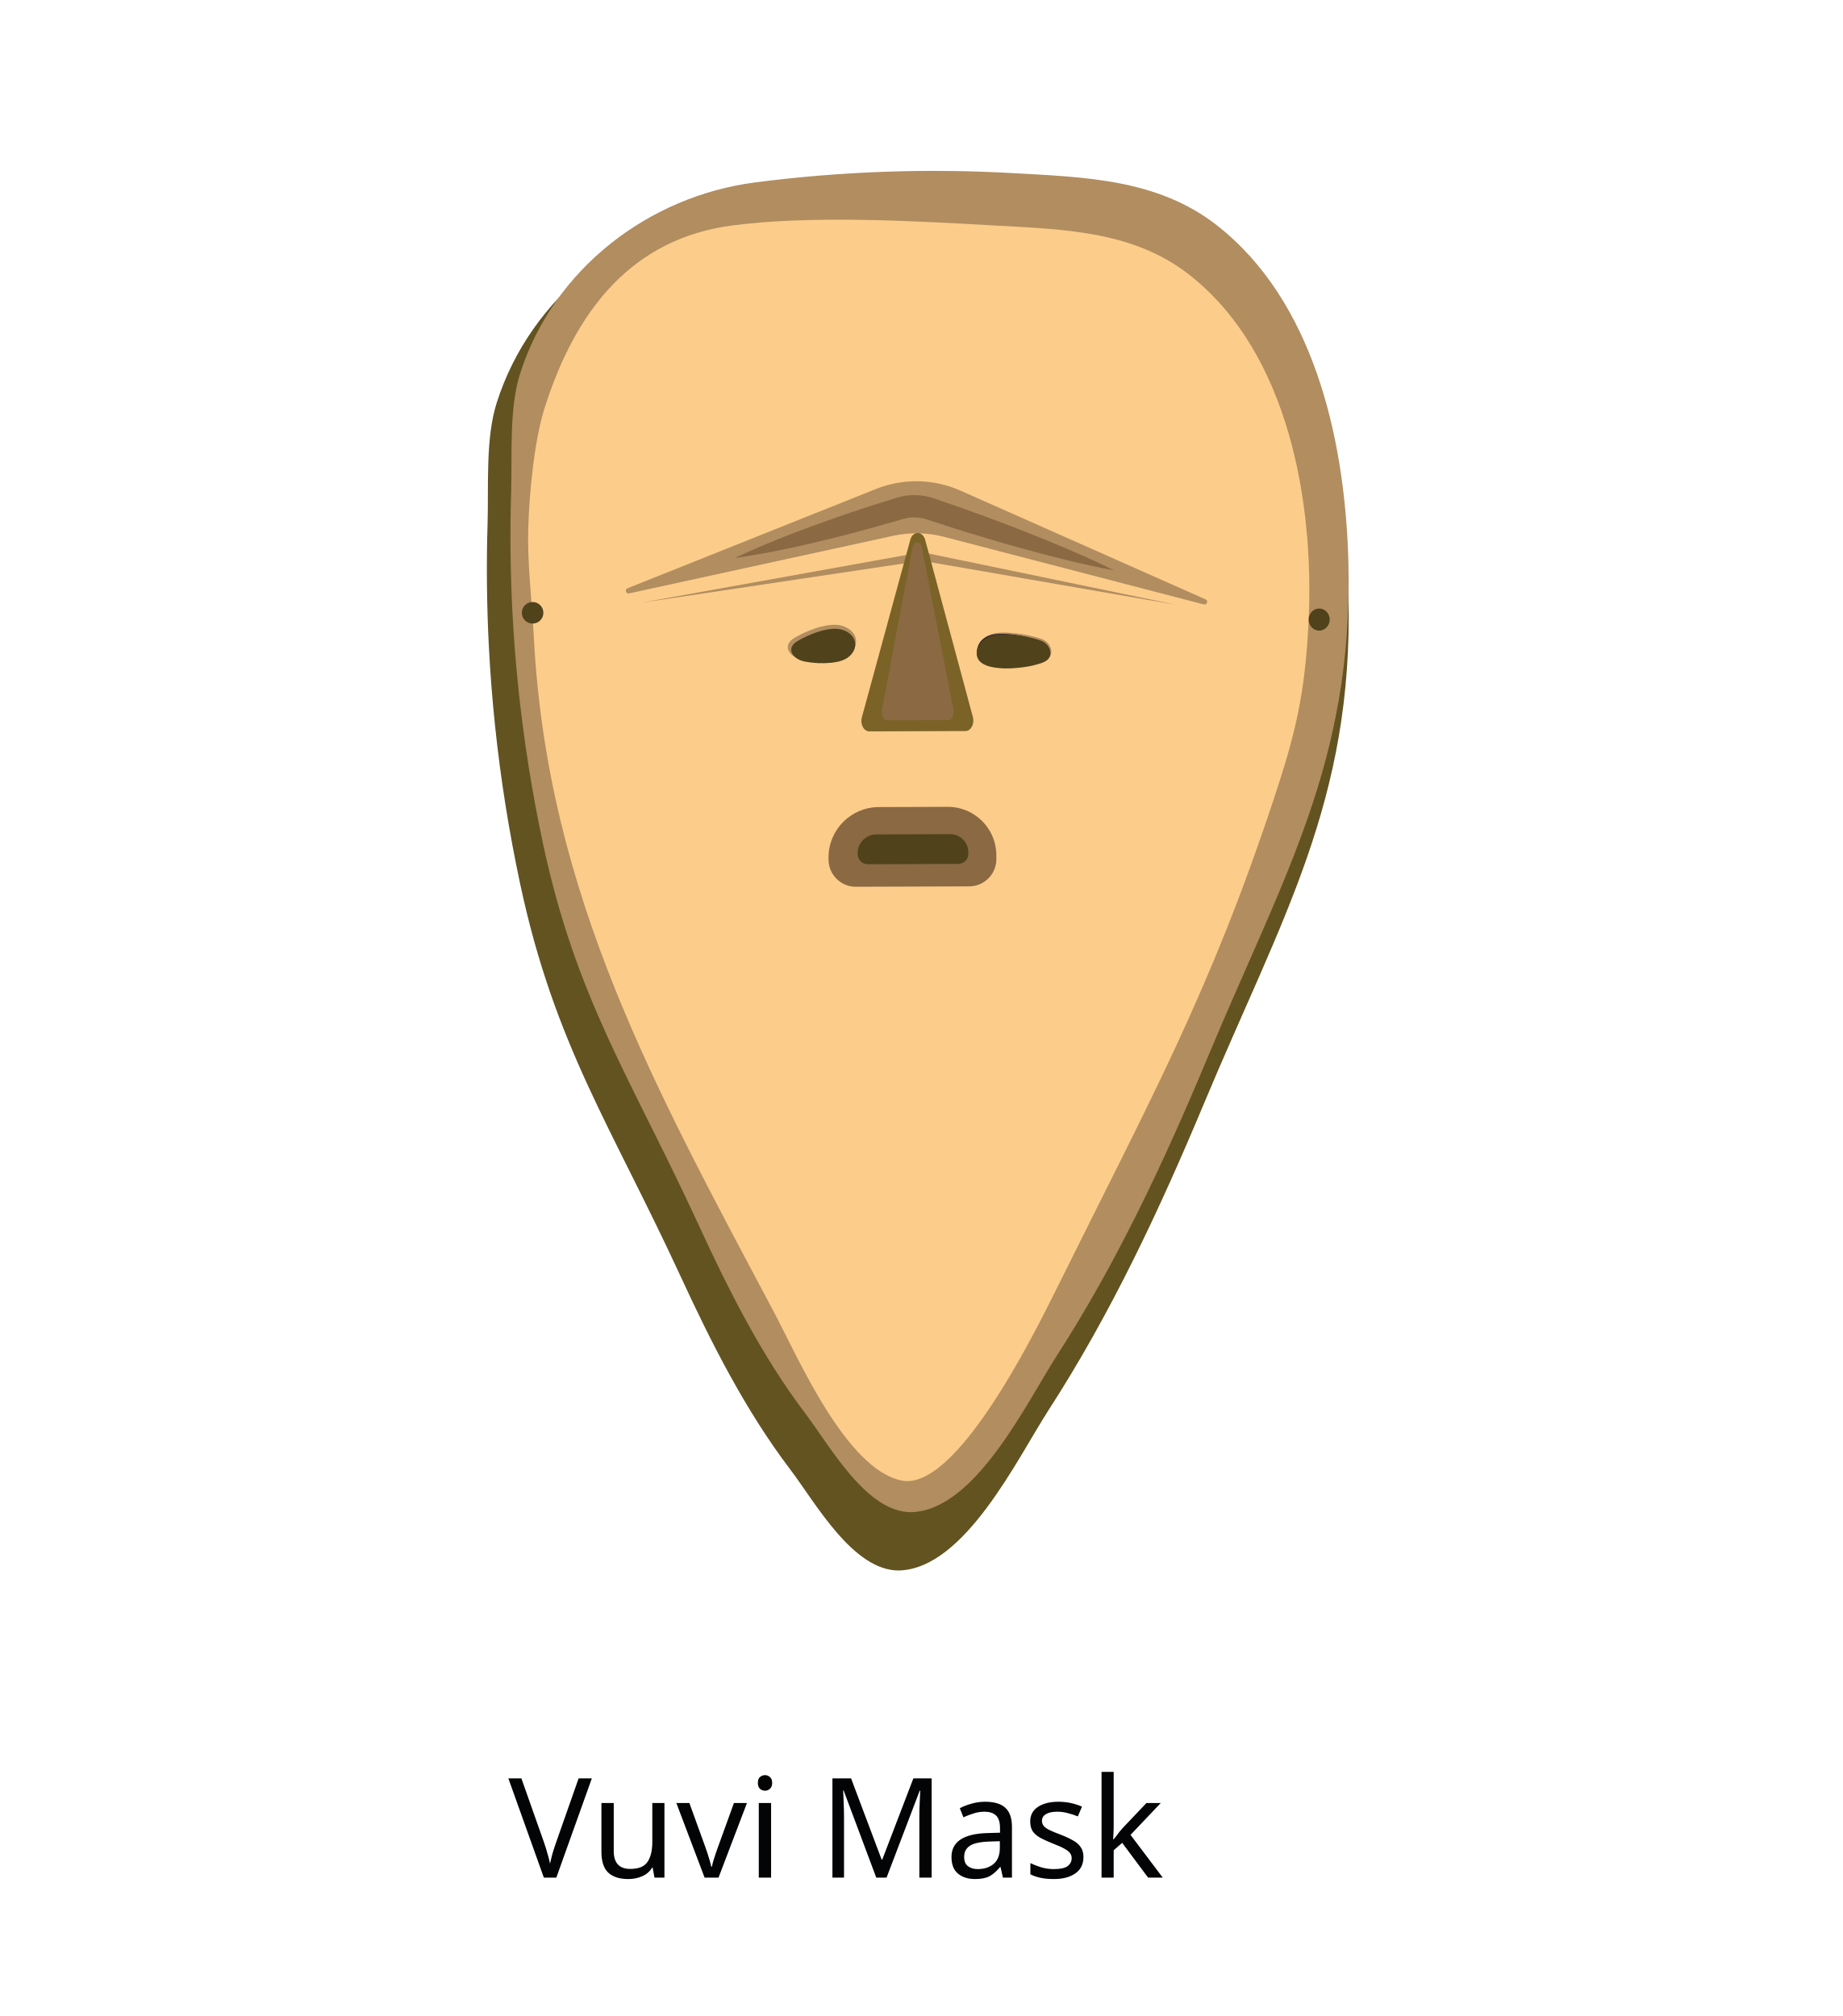
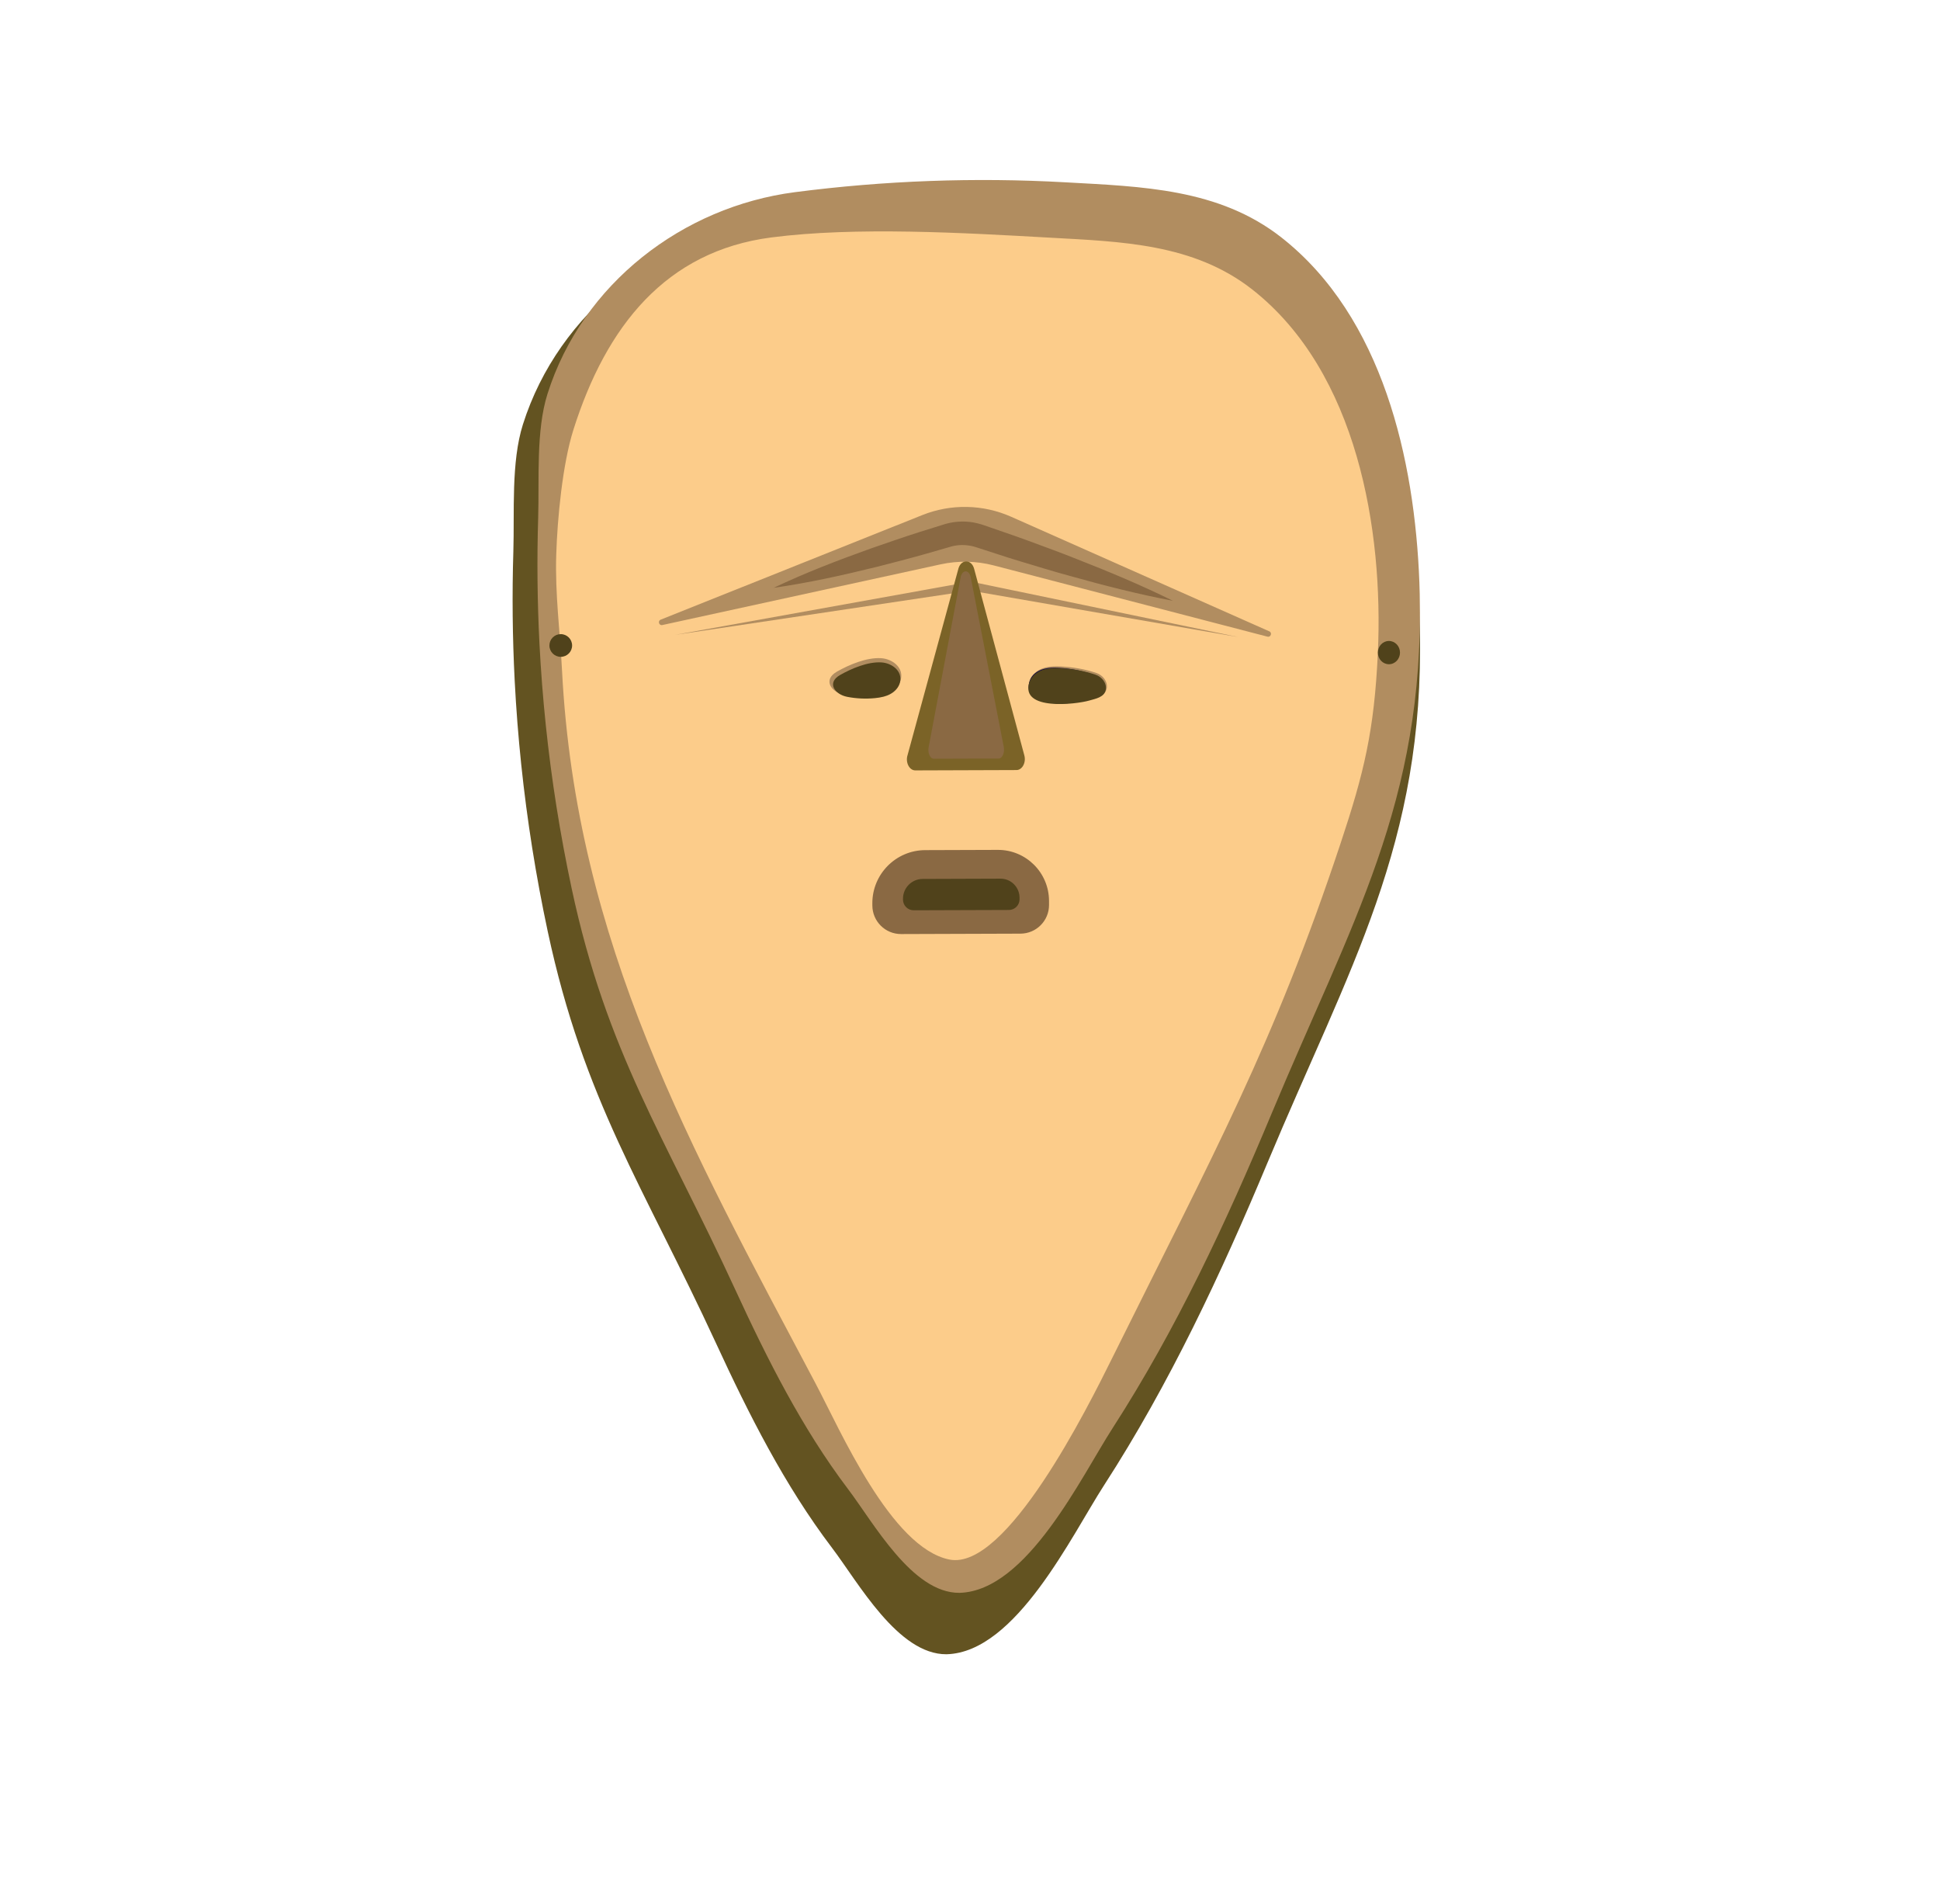
- <svg xmlns="http://www.w3.org/2000/svg" width="100%" height="100%" viewBox="0 0 159 174" version="1.1" xml:space="preserve" style="fill-rule:evenodd;clip-rule:evenodd;stroke-linejoin:round;stroke-miterlimit:2;">
-   <rect id="Vuvi-Mask" x="0" y="0" width="158.4" height="173.28" style="fill:none;" />
-   <g transform="matrix(12,0,0,12,115.2777,162.0557)" />
-   <text x="43.866px" y="162.056px" style="font-family:'VirtuousSlabRegular', 'Virtuous Slab';font-weight:500;font-size:12px;fill:#030405;">Vuvi Mask</text>
+ <svg xmlns="http://www.w3.org/2000/svg" width="100%" height="100%" viewBox="0 0 159 156" version="1.1" xml:space="preserve" style="fill-rule:evenodd;clip-rule:evenodd;stroke-linejoin:round;stroke-miterlimit:2;">
+   <rect id="Vuvi-Mask" x="0" y="0" width="158.4" height="155.04" style="fill:none;" />
  <path d="M116.339,50.606c-0.389,-10.282 -3.084,-22.286 -11.62,-28.974c-5.267,-4.128 -11.767,-4.281 -18.217,-4.642c-7.605,-0.425 -15.25,-0.146 -22.805,0.832c-9.414,1.22 -17.896,7.664 -20.84,16.957c-0.977,3.086 -0.684,7.179 -0.783,10.395c-0.109,3.532 -0.072,7.069 0.109,10.598c0.236,4.589 0.716,9.165 1.435,13.703c0.364,2.291 0.788,4.572 1.273,6.841c2.966,13.868 7.864,20.9 13.793,33.747c2.68,5.807 5.623,11.65 9.505,16.763c2.156,2.839 5.41,8.754 9.387,8.721c0.007,-0.001 0.013,-0.001 0.019,-0.001c5.684,-0.162 10.245,-9.757 12.896,-13.853c5.36,-8.287 9.591,-17.331 13.389,-26.417c6.692,-16.007 12.887,-26.136 12.488,-43.694c-0.007,-0.325 -0.016,-0.65 -0.029,-0.976" style="fill:#635321;fill-rule:nonzero;" />
  <path d="M50.53,35.076l0.116,34.191l59.239,-0.201l-0.116,-34.191l-59.239,0.201Z" style="fill:#1d113b;" />
  <path d="M90.352,56.503c-0.092,0.644 -0.797,0.768 -1.299,0.922c-1.052,0.322 -5.48,0.881 -4.743,-1.525c0.15,-0.492 0.569,-0.854 1.03,-1.026c0.08,-0.031 0.162,-0.057 0.245,-0.077c0.391,-0.098 0.802,-0.1 1.203,-0.077c0.932,0.054 1.88,0.225 2.764,0.546c0.479,0.174 0.88,0.681 0.8,1.237m-16.755,-0.626c-0.093,0.351 -0.394,0.638 -0.748,0.808c-0.157,0.075 -0.324,0.13 -0.496,0.171c-0.215,0.051 -0.438,0.08 -0.659,0.1c-0.697,0.06 -1.402,0.03 -2.088,-0.088c-0.945,-0.163 -1.578,-0.959 -0.536,-1.493c0.87,-0.445 2.088,-0.911 3.112,-0.858c0.79,0.04 1.62,0.578 1.415,1.36m42.762,-7.217c-0.007,-0.316 -0.017,-0.634 -0.029,-0.951c-0.378,-10.024 -2.999,-21.727 -11.3,-28.246c-5.123,-4.024 -11.444,-4.174 -17.716,-4.525c-7.396,-0.415 -14.831,-0.144 -22.178,0.81c-9.155,1.19 -17.404,7.472 -20.266,16.531c-0.95,3.008 -0.666,6.999 -0.762,10.134c-0.106,3.443 -0.07,6.891 0.106,10.331c0.229,4.473 0.696,8.935 1.395,13.359c0.354,2.233 0.767,4.457 1.238,6.669c2.885,13.519 7.649,20.374 13.414,32.899c2.607,5.661 5.468,11.358 9.244,16.342c2.097,2.768 5.262,8.534 9.129,8.502c0.007,-0.001 0.013,-0.001 0.019,-0.001c5.527,-0.159 9.963,-9.512 12.541,-13.505c5.212,-8.079 9.327,-16.896 13.02,-25.753c6.508,-15.605 12.533,-25.479 12.145,-42.596" style="fill:#b18d60;fill-rule:nonzero;" />
  <path d="M90.711,56.373c-0.096,0.637 -0.835,0.76 -1.36,0.913c-2.442,0.708 -5.609,0.488 -4.963,-1.508c0.158,-0.488 0.597,-0.846 1.079,-1.018c0.084,-0.029 0.17,-0.054 0.257,-0.075c0.408,-0.097 0.838,-0.099 1.258,-0.075c0.975,0.053 1.967,0.221 2.892,0.538c0.502,0.173 0.921,0.674 0.837,1.225m-16.877,-0.699c-0.107,0.45 -0.455,0.817 -0.864,1.034c-0.181,0.097 -0.374,0.167 -0.573,0.219c-0.249,0.066 -0.506,0.103 -0.763,0.127c-0.804,0.078 -1.619,0.04 -2.412,-0.113c-1.093,-0.209 -1.825,-1.23 -0.621,-1.913c1.006,-0.569 2.414,-1.165 3.598,-1.098c0.913,0.051 1.872,0.741 1.635,1.744m39.094,-2.197c0.459,-10.021 -1.668,-22.982 -10.284,-29.75c-4.821,-3.786 -10.769,-3.927 -16.67,-4.257c-6.961,-0.391 -15.855,-0.911 -22.768,-0.013c-8.614,1.119 -13.521,7.245 -16.214,15.769c-0.894,2.831 -1.313,7.292 -1.404,10.242c-0.1,3.24 0.309,6.223 0.474,9.46c1.146,22.354 10.539,39.099 20.783,58.436c2.018,3.808 6.182,13.465 10.969,14.423c4.669,0.934 11.32,-12.433 13.371,-16.572c8.296,-16.733 13.193,-25.572 18.7,-42.149c1.906,-5.737 2.75,-9.19 3.043,-15.589" style="fill:#fccc8a;fill-rule:nonzero;" />
  <path d="M54.15,50.774l21.435,-8.567c2.349,-0.94 4.977,-0.891 7.29,0.136l21.155,9.388c0.259,0.115 0.123,0.506 -0.152,0.435l-22.431,-5.836c-1.427,-0.371 -2.922,-0.401 -4.363,-0.087l-22.799,4.972c-0.277,0.06 -0.398,-0.336 -0.135,-0.441" style="fill:#b18d60;fill-rule:nonzero;" />
  <path d="M75.832,69.658l5.945,-0.02c2.311,-0.008 4.191,1.859 4.199,4.17l0.001,0.337c0.005,1.297 -1.044,2.353 -2.342,2.357l-9.781,0.033c-1.298,0.005 -2.353,-1.043 -2.357,-2.341l-0.001,-0.17c-0.008,-2.403 1.933,-4.358 4.336,-4.366" style="fill:#8a6943;fill-rule:nonzero;" />
  <path d="M75.623,72.018l6.375,-0.022c0.859,-0.003 1.559,0.693 1.562,1.553l0.001,0.135c0.001,0.483 -0.389,0.876 -0.872,0.878l-7.803,0.026c-0.482,0.002 -0.876,-0.388 -0.878,-0.872l0,-0.072c-0.003,-0.895 0.721,-1.623 1.615,-1.626" style="fill:#50421b;fill-rule:nonzero;" />
  <path d="M46.889,52.887c0.002,0.514 -0.413,0.931 -0.927,0.933c-0.513,0.002 -0.932,-0.413 -0.933,-0.927c-0.002,-0.513 0.413,-0.931 0.927,-0.933c0.514,-0.001 0.931,0.413 0.933,0.927" style="fill:#50421b;fill-rule:nonzero;" />
  <path d="M114.742,53.47c0.002,0.526 -0.403,0.955 -0.904,0.956c-0.5,0.002 -0.908,-0.423 -0.91,-0.95c-0.002,-0.526 0.403,-0.955 0.904,-0.956c0.501,-0.002 0.908,0.424 0.91,0.95" style="fill:#50421b;fill-rule:nonzero;" />
  <path d="M79.623,48.387l-24.29,3.632l24.171,-4.352c0.199,-0.037 0.389,0.095 0.425,0.294c0.035,0.198 -0.096,0.389 -0.295,0.424c-0.003,0.001 -0.008,0.002 -0.011,0.002" style="fill:#b18d60;fill-rule:nonzero;" />
  <path d="M79.631,47.668l21.843,4.53l-21.98,-3.812c-0.198,-0.035 -0.332,-0.224 -0.297,-0.423c0.034,-0.198 0.223,-0.331 0.422,-0.297c0.004,0 0.009,0.001 0.012,0.002" style="fill:#b18d60;fill-rule:nonzero;" />
  <path d="M72.416,57.085c-0.233,0.061 -0.475,0.097 -0.715,0.12c-0.753,0.072 -1.517,0.037 -2.26,-0.106c-1.025,-0.197 -1.712,-1.154 -0.583,-1.793c0.943,-0.535 2.263,-1.094 3.372,-1.03c0.856,0.048 1.755,0.694 1.533,1.634c-0.1,0.423 -0.426,0.766 -0.81,0.969c-0.169,0.091 -0.351,0.157 -0.537,0.206" style="fill:#50421b;fill-rule:nonzero;" />
  <path d="M85.688,54.83c0.405,-0.097 0.831,-0.098 1.248,-0.075c0.965,0.052 1.949,0.219 2.865,0.533c0.497,0.17 0.912,0.665 0.83,1.21c-0.096,0.63 -0.828,0.751 -1.348,0.901c-1.09,0.316 -5.681,0.863 -4.918,-1.49c0.156,-0.481 0.591,-0.835 1.069,-1.005c0.083,-0.029 0.168,-0.054 0.254,-0.074" style="fill:#50421b;fill-rule:nonzero;" />
  <path d="M75.018,63.125l8.292,-0.028c0.473,-0.002 0.802,-0.618 0.643,-1.204l-4.116,-15.292c-0.209,-0.771 -1.028,-0.807 -1.274,-0.055l-4.178,15.319c-0.195,0.596 0.139,1.262 0.633,1.26" style="fill:#7b6327;fill-rule:nonzero;" />
  <path d="M76.531,62.17l5.321,-0.018c0.303,-0.001 0.513,-0.5 0.411,-0.975l-2.703,-13.876c-0.135,-0.626 -0.66,-0.655 -0.818,-0.046l-2.617,13.894c-0.126,0.483 0.089,1.022 0.406,1.021" style="fill:#8a6943;fill-rule:nonzero;" />
  <path d="M63.405,48.166c2.609,-1.238 5.281,-2.264 7.973,-3.226c1.349,-0.47 2.699,-0.938 4.06,-1.37l2.073,-0.646c0.837,-0.233 1.738,-0.256 2.585,-0.048c0.455,0.109 0.77,0.246 1.107,0.354l1.011,0.35c0.673,0.237 1.352,0.46 2.02,0.713c1.337,0.499 2.683,0.978 4.009,1.513c2.662,1.042 5.304,2.144 7.886,3.422c-2.831,-0.534 -5.605,-1.244 -8.359,-2.015c-1.381,-0.371 -2.744,-0.798 -4.113,-1.205c-0.686,-0.199 -1.362,-0.43 -2.042,-0.647l-1.019,-0.329c-0.344,-0.107 -0.693,-0.236 -0.936,-0.287c-0.543,-0.117 -1.112,-0.118 -1.653,0.024l-2.029,0.584c-1.373,0.392 -2.757,0.747 -4.142,1.1c-2.777,0.685 -5.572,1.305 -8.431,1.713" style="fill:#8a6943;fill-rule:nonzero;" />
</svg>
